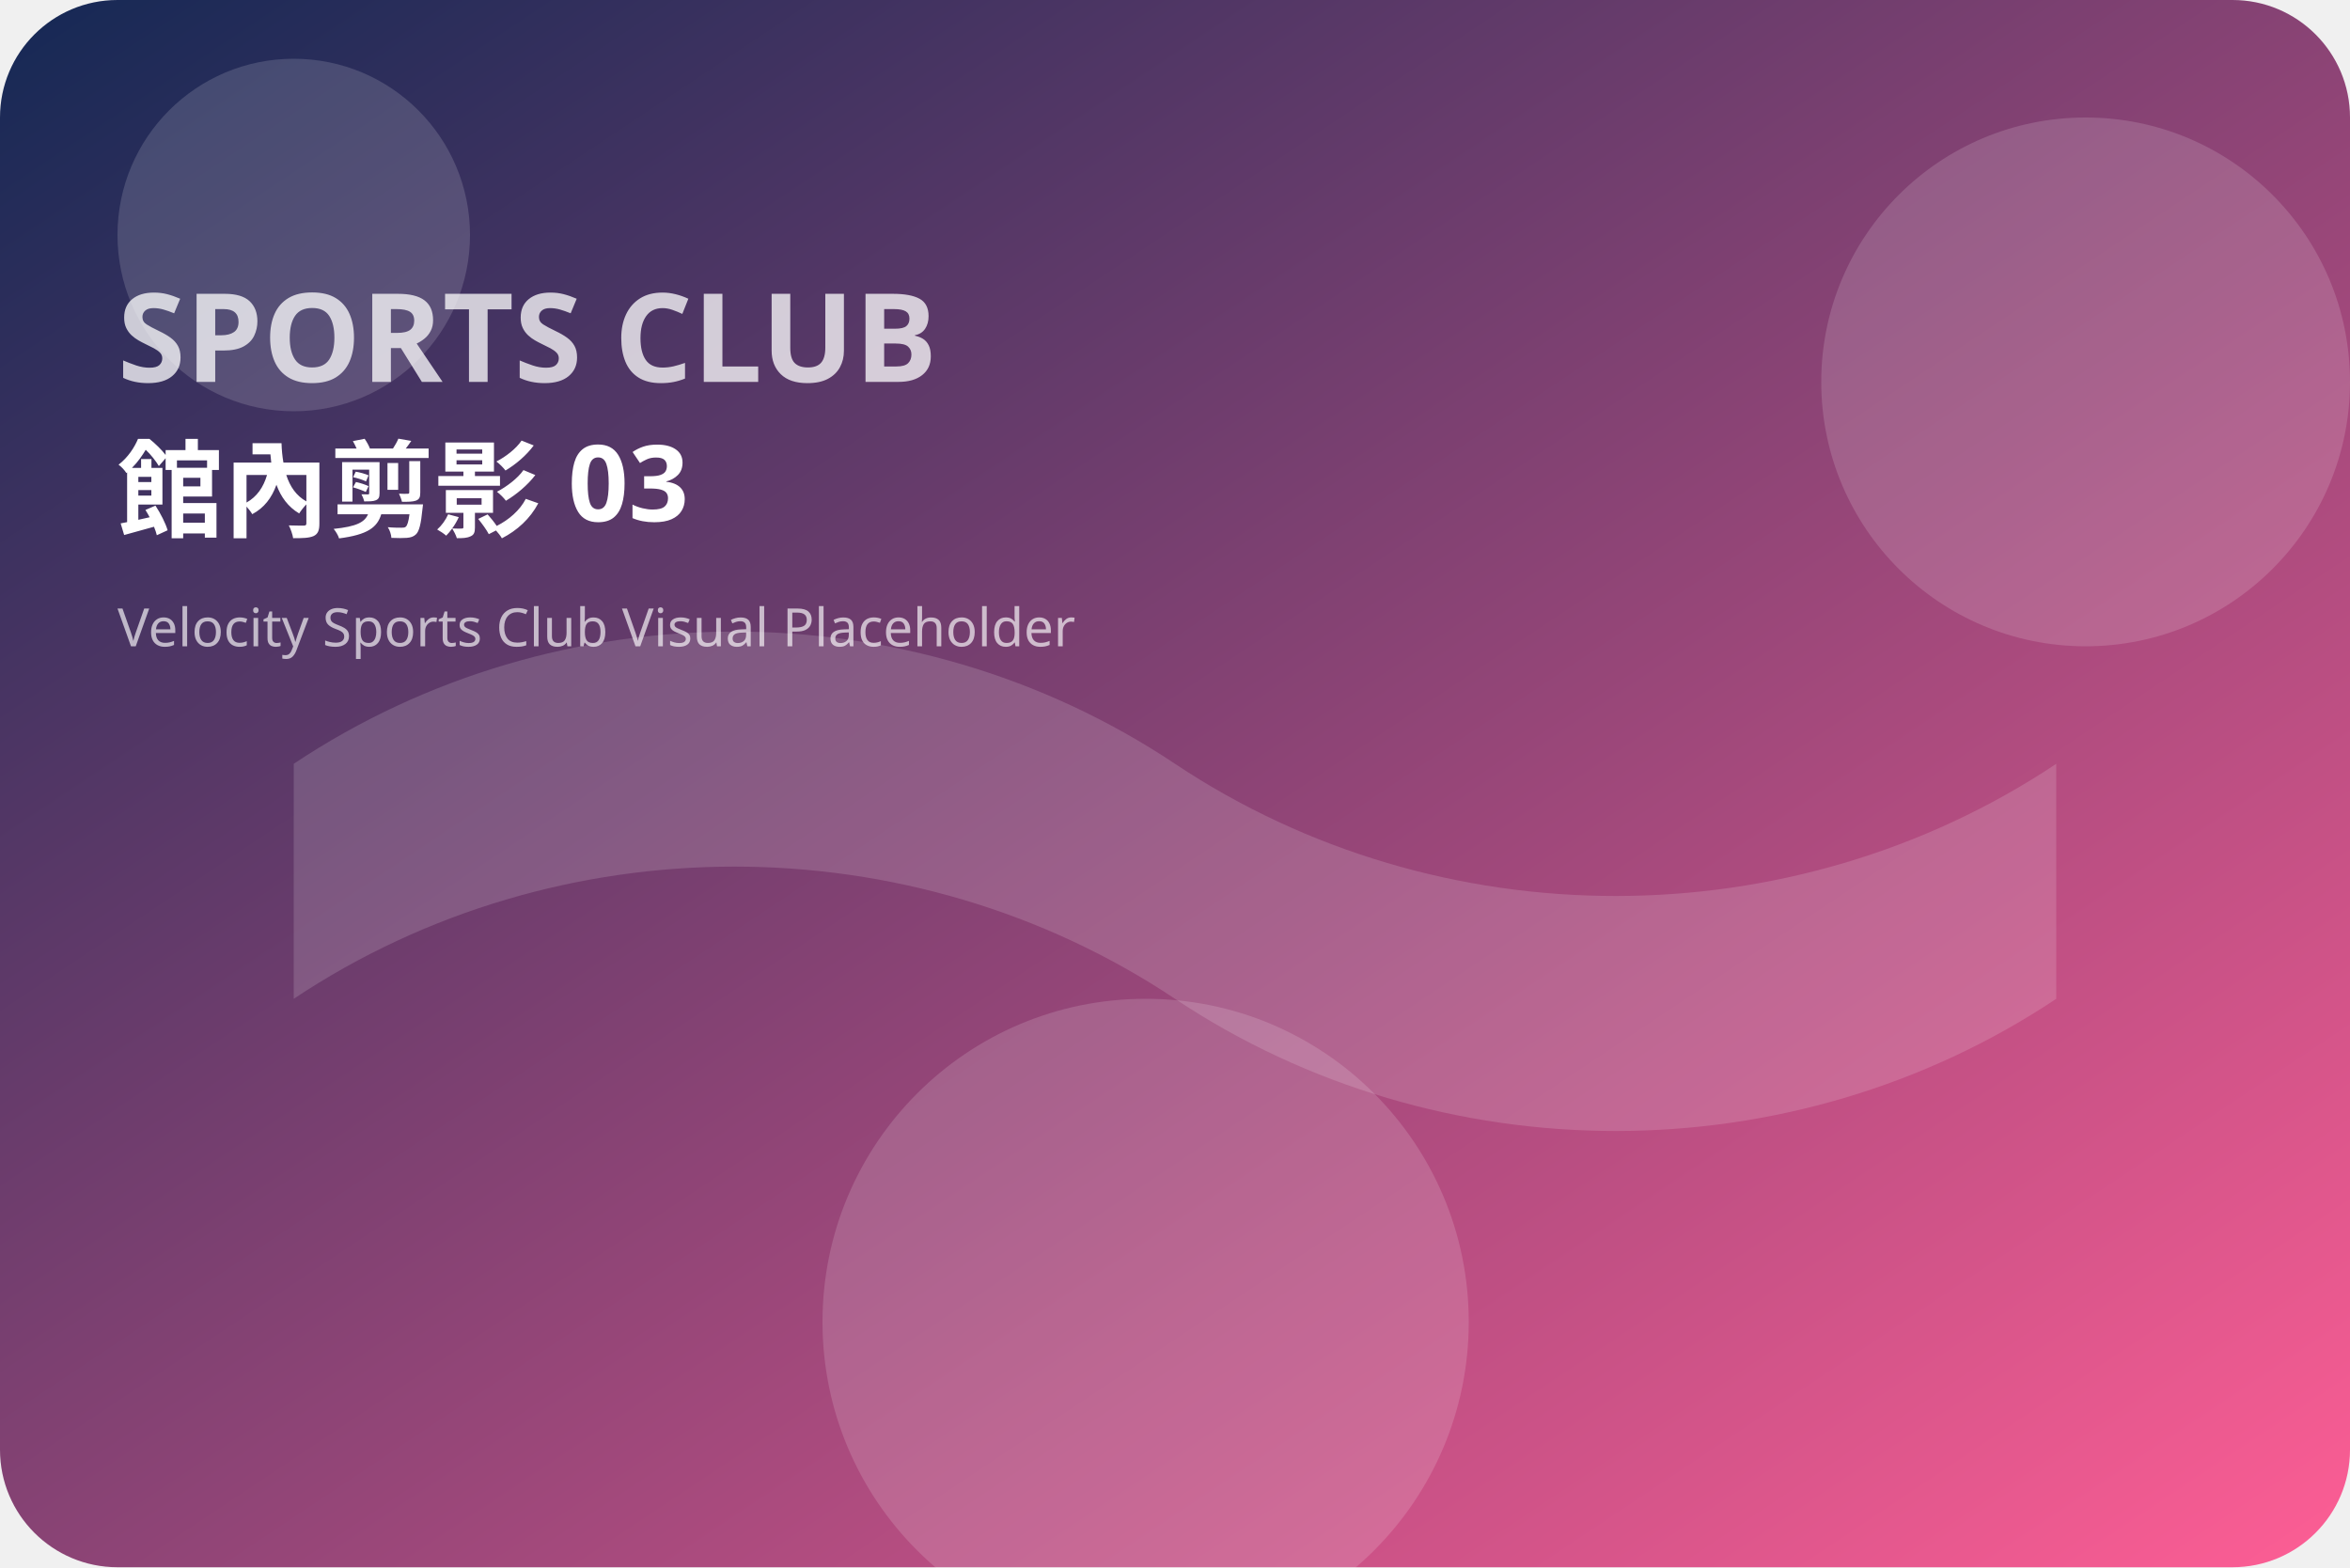
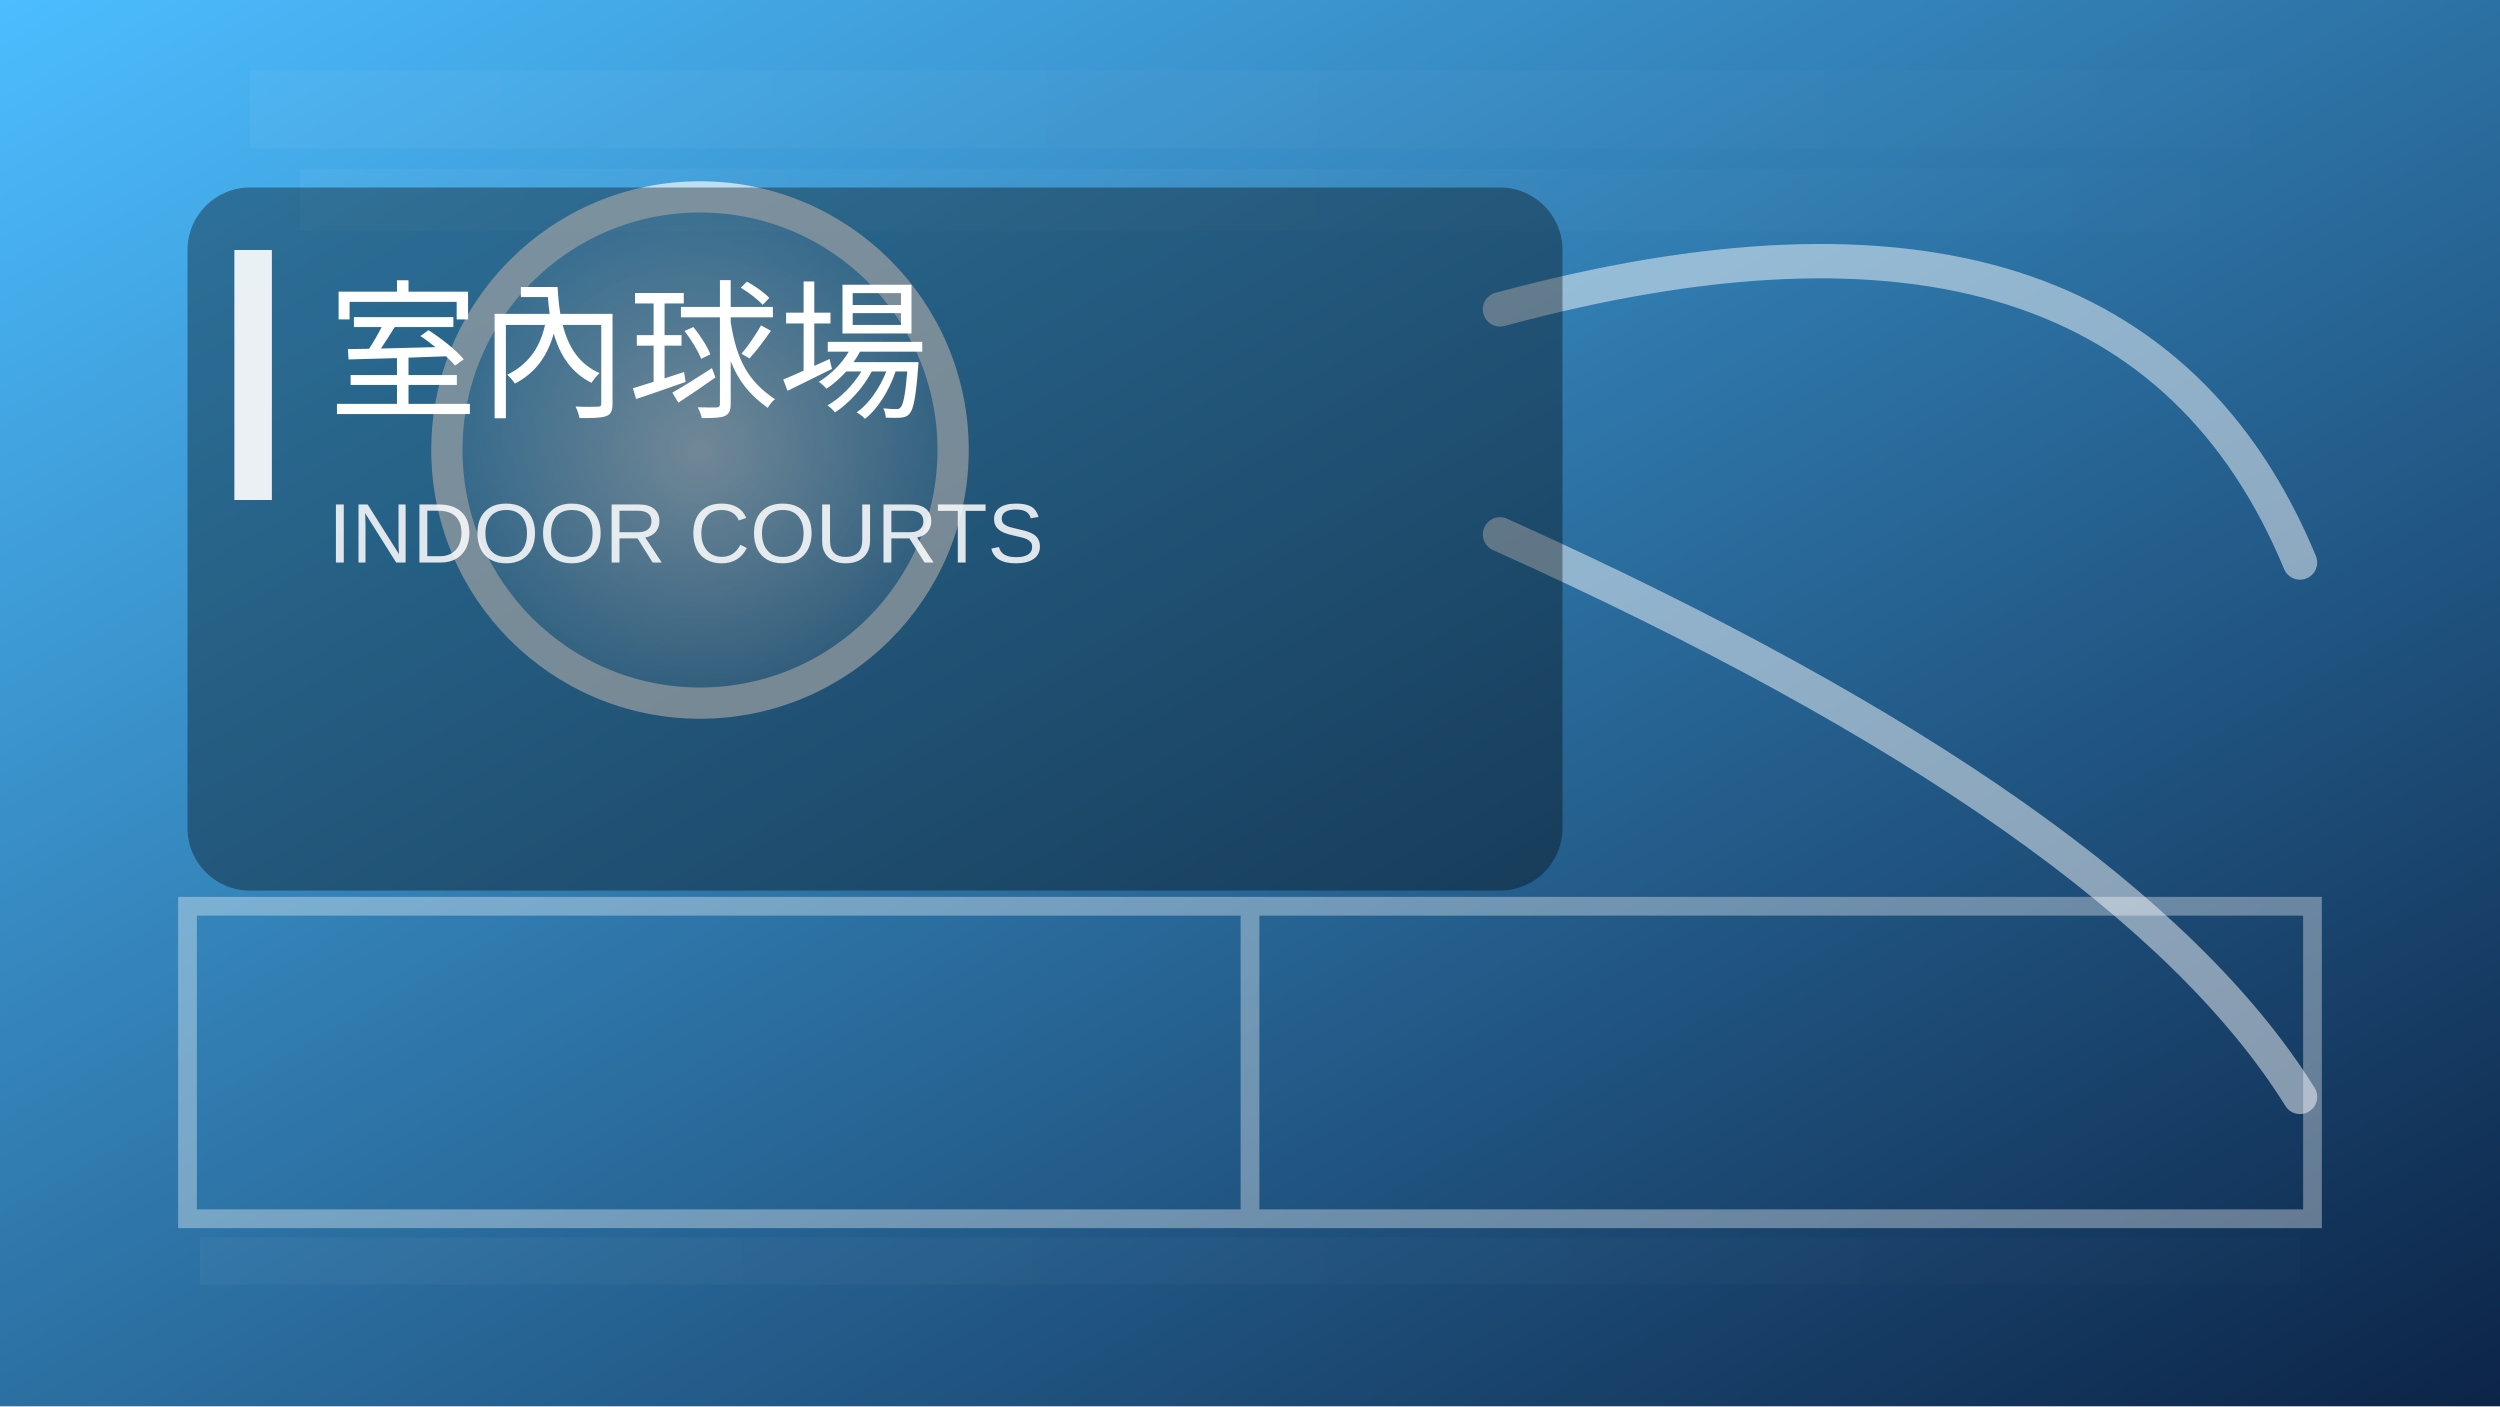
- <svg xmlns="http://www.w3.org/2000/svg" width="1600" height="1067" viewBox="0 0 1600 1067">
+ <svg xmlns="http://www.w3.org/2000/svg" viewBox="0 0 1600 900" role="img" aria-label="室內球場 INDOOR COURTS">
  <defs>
-     <linearGradient id="facility-03-svg" x1="0%" y1="0%" x2="100%" y2="100%">
-       <stop offset="0%" stop-color="#132854" />
-       <stop offset="100%" stop-color="#ff5e95" />
+     <linearGradient id="grad" x1="0" y1="0" x2="1" y2="1">
+       <stop offset="0%" stop-color="#4CBDFF" />
+       <stop offset="100%" stop-color="#0C2447" />
    </linearGradient>
+     <linearGradient id="line" x1="0" y1="0" x2="1" y2="0">
+       <stop offset="0%" stop-color="rgba(255,255,255,0.25)" />
+       <stop offset="100%" stop-color="rgba(255,255,255,0.05)" />
+     </linearGradient>
+     <radialGradient id="ball" cx="0.5" cy="0.5" r="0.5">
+       <stop offset="0%" stop-color="rgba(255,255,255,0.9)" />
+       <stop offset="100%" stop-color="rgba(255,255,255,0.15)" />
+     </radialGradient>
+     <style>text { font-family: "Barlow", "Noto Sans TC", "Arial", sans-serif; }</style>
  </defs>
-   <rect width="1600" height="1067" fill="url(#facility-03-svg)" rx="80" />
-   <g fill="rgba(255,255,255,0.15)">
-     <circle cx="200" cy="160" r="120" />
-     <circle cx="1420" cy="260" r="180" />
-     <circle cx="780" cy="900" r="220" />
-     <path d="M200 520c180-120 420-120 600 0s420 120 600 0v160c-180 120-420 120-600 0s-420-120-600 0z" />
+   <rect width="1600" height="900" fill="url(#grad)" />
+   <g opacity="0.35">
+     <path d="M120 580 H1480 V780 H120 Z" fill="none" stroke="white" stroke-width="12" />
+     <line x1="800.0" y1="580" x2="800.0" y2="780" stroke="white" stroke-width="12" />
  </g>
-   <text x="80" y="260" fill="rgba(255,255,255,0.75)" font-family="Rajdhani, 'Barlow', sans-serif" font-size="84" font-weight="600">SPORTS CLUB</text>
-   <text x="80" y="360" fill="#ffffff" font-family="Barlow, 'Noto Sans TC', sans-serif" font-size="72" font-weight="700">館內剪影 03</text>
-   <text x="80" y="440" fill="rgba(255,255,255,0.65)" font-family="Barlow, 'Noto Sans TC', sans-serif" font-size="36">Velocity Sports Club Visual Placeholder</text>
+   <g opacity="0.65">
+     <circle cx="448" cy="288.0" r="162.0" fill="url(#ball)" stroke="white" stroke-width="20" />
+     <path d="M960.0 198.0 Q1360.0 90.0 1472.0 360.0" stroke="rgba(255,255,255,0.75)" stroke-width="22" fill="none" stroke-linecap="round" />
+     <path d="M960.0 342.0 Q1360.0 522.0 1472.0 702.0" stroke="rgba(255,255,255,0.75)" stroke-width="22" fill="none" stroke-linecap="round" />
+   </g>
+   <g opacity="0.15">
+     <rect x="160.0" y="45.0" width="1280.0" height="50" fill="url(#line)" />
+     <rect x="192.0" y="108.0" width="1216.0" height="40" fill="url(#line)" />
+     <rect x="128.0" y="792.0" width="1344.0" height="30" fill="url(#line)" />
+   </g>
+   <rect x="120" y="120" width="880" height="450.0" rx="40" ry="40" fill="rgba(0,0,0,0.35)" />
+   <rect x="150" y="160" width="24" height="160" fill="rgba(255,255,255,0.9)" />
+   <text x="210" y="260" font-size="96" fill="#FFFFFF">室內球場</text>
+   <text x="210" y="360" font-size="54" fill="rgba(255,255,255,0.85)">INDOOR COURTS</text>
</svg>
